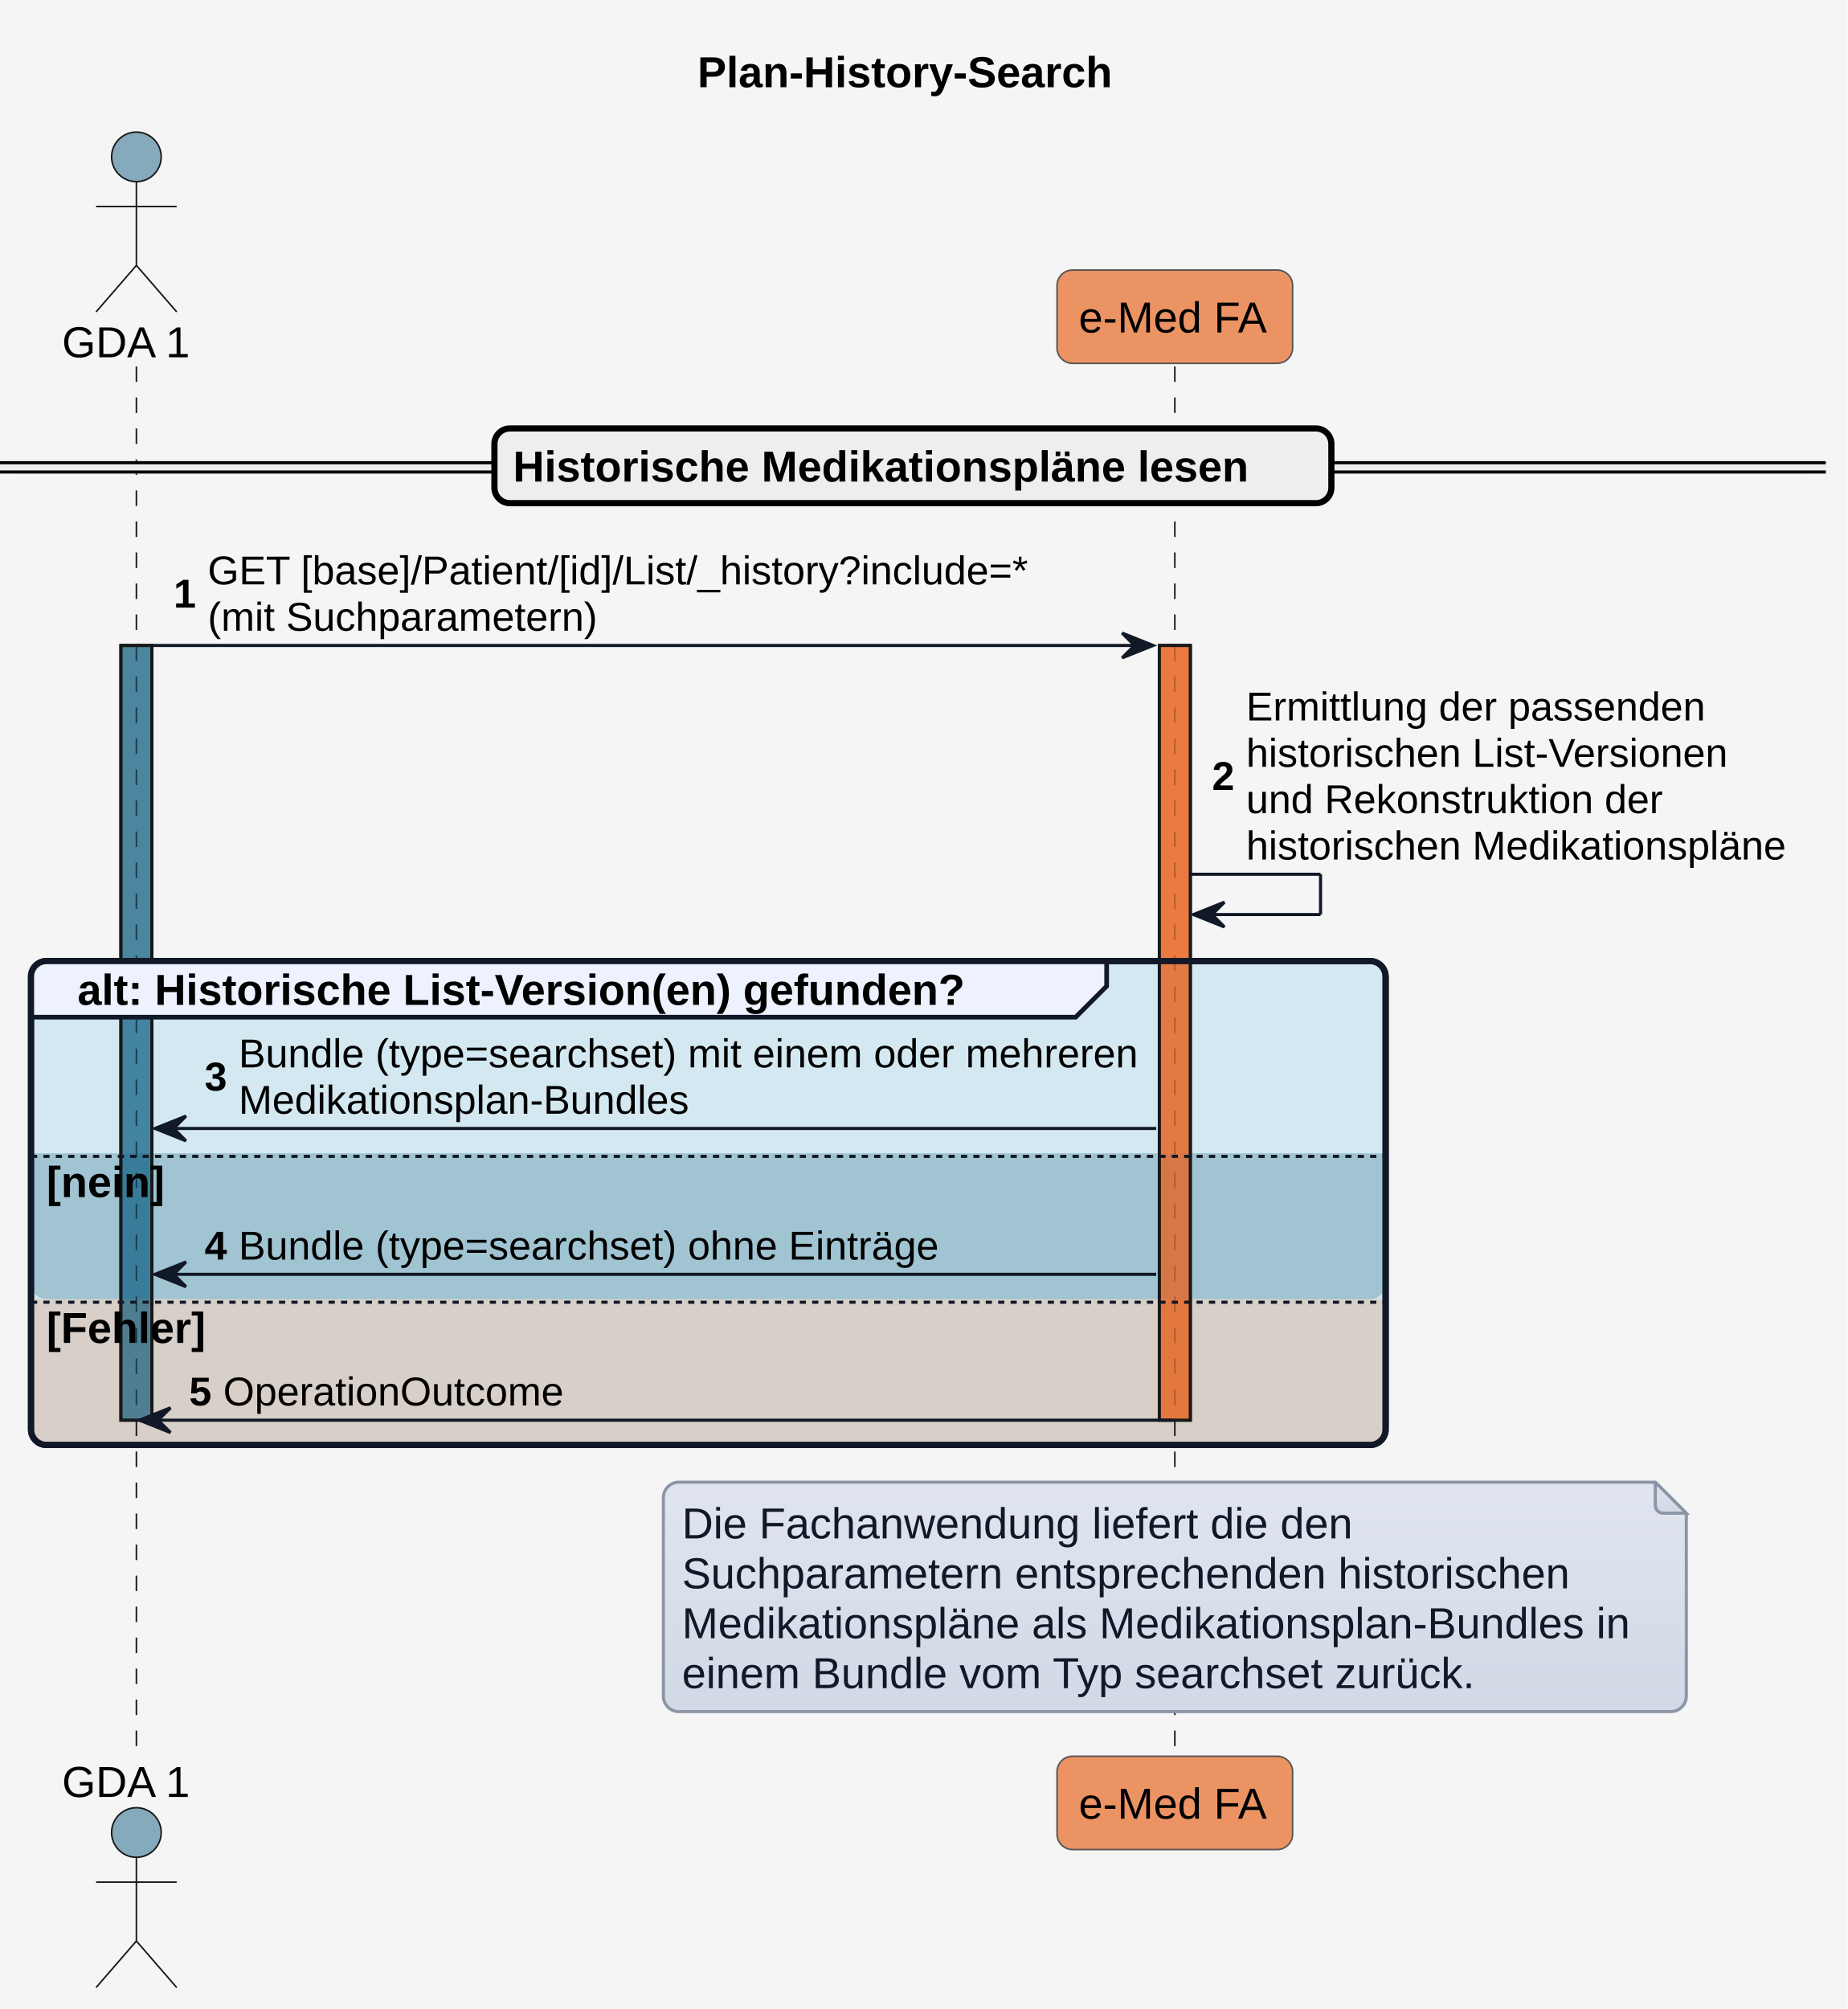
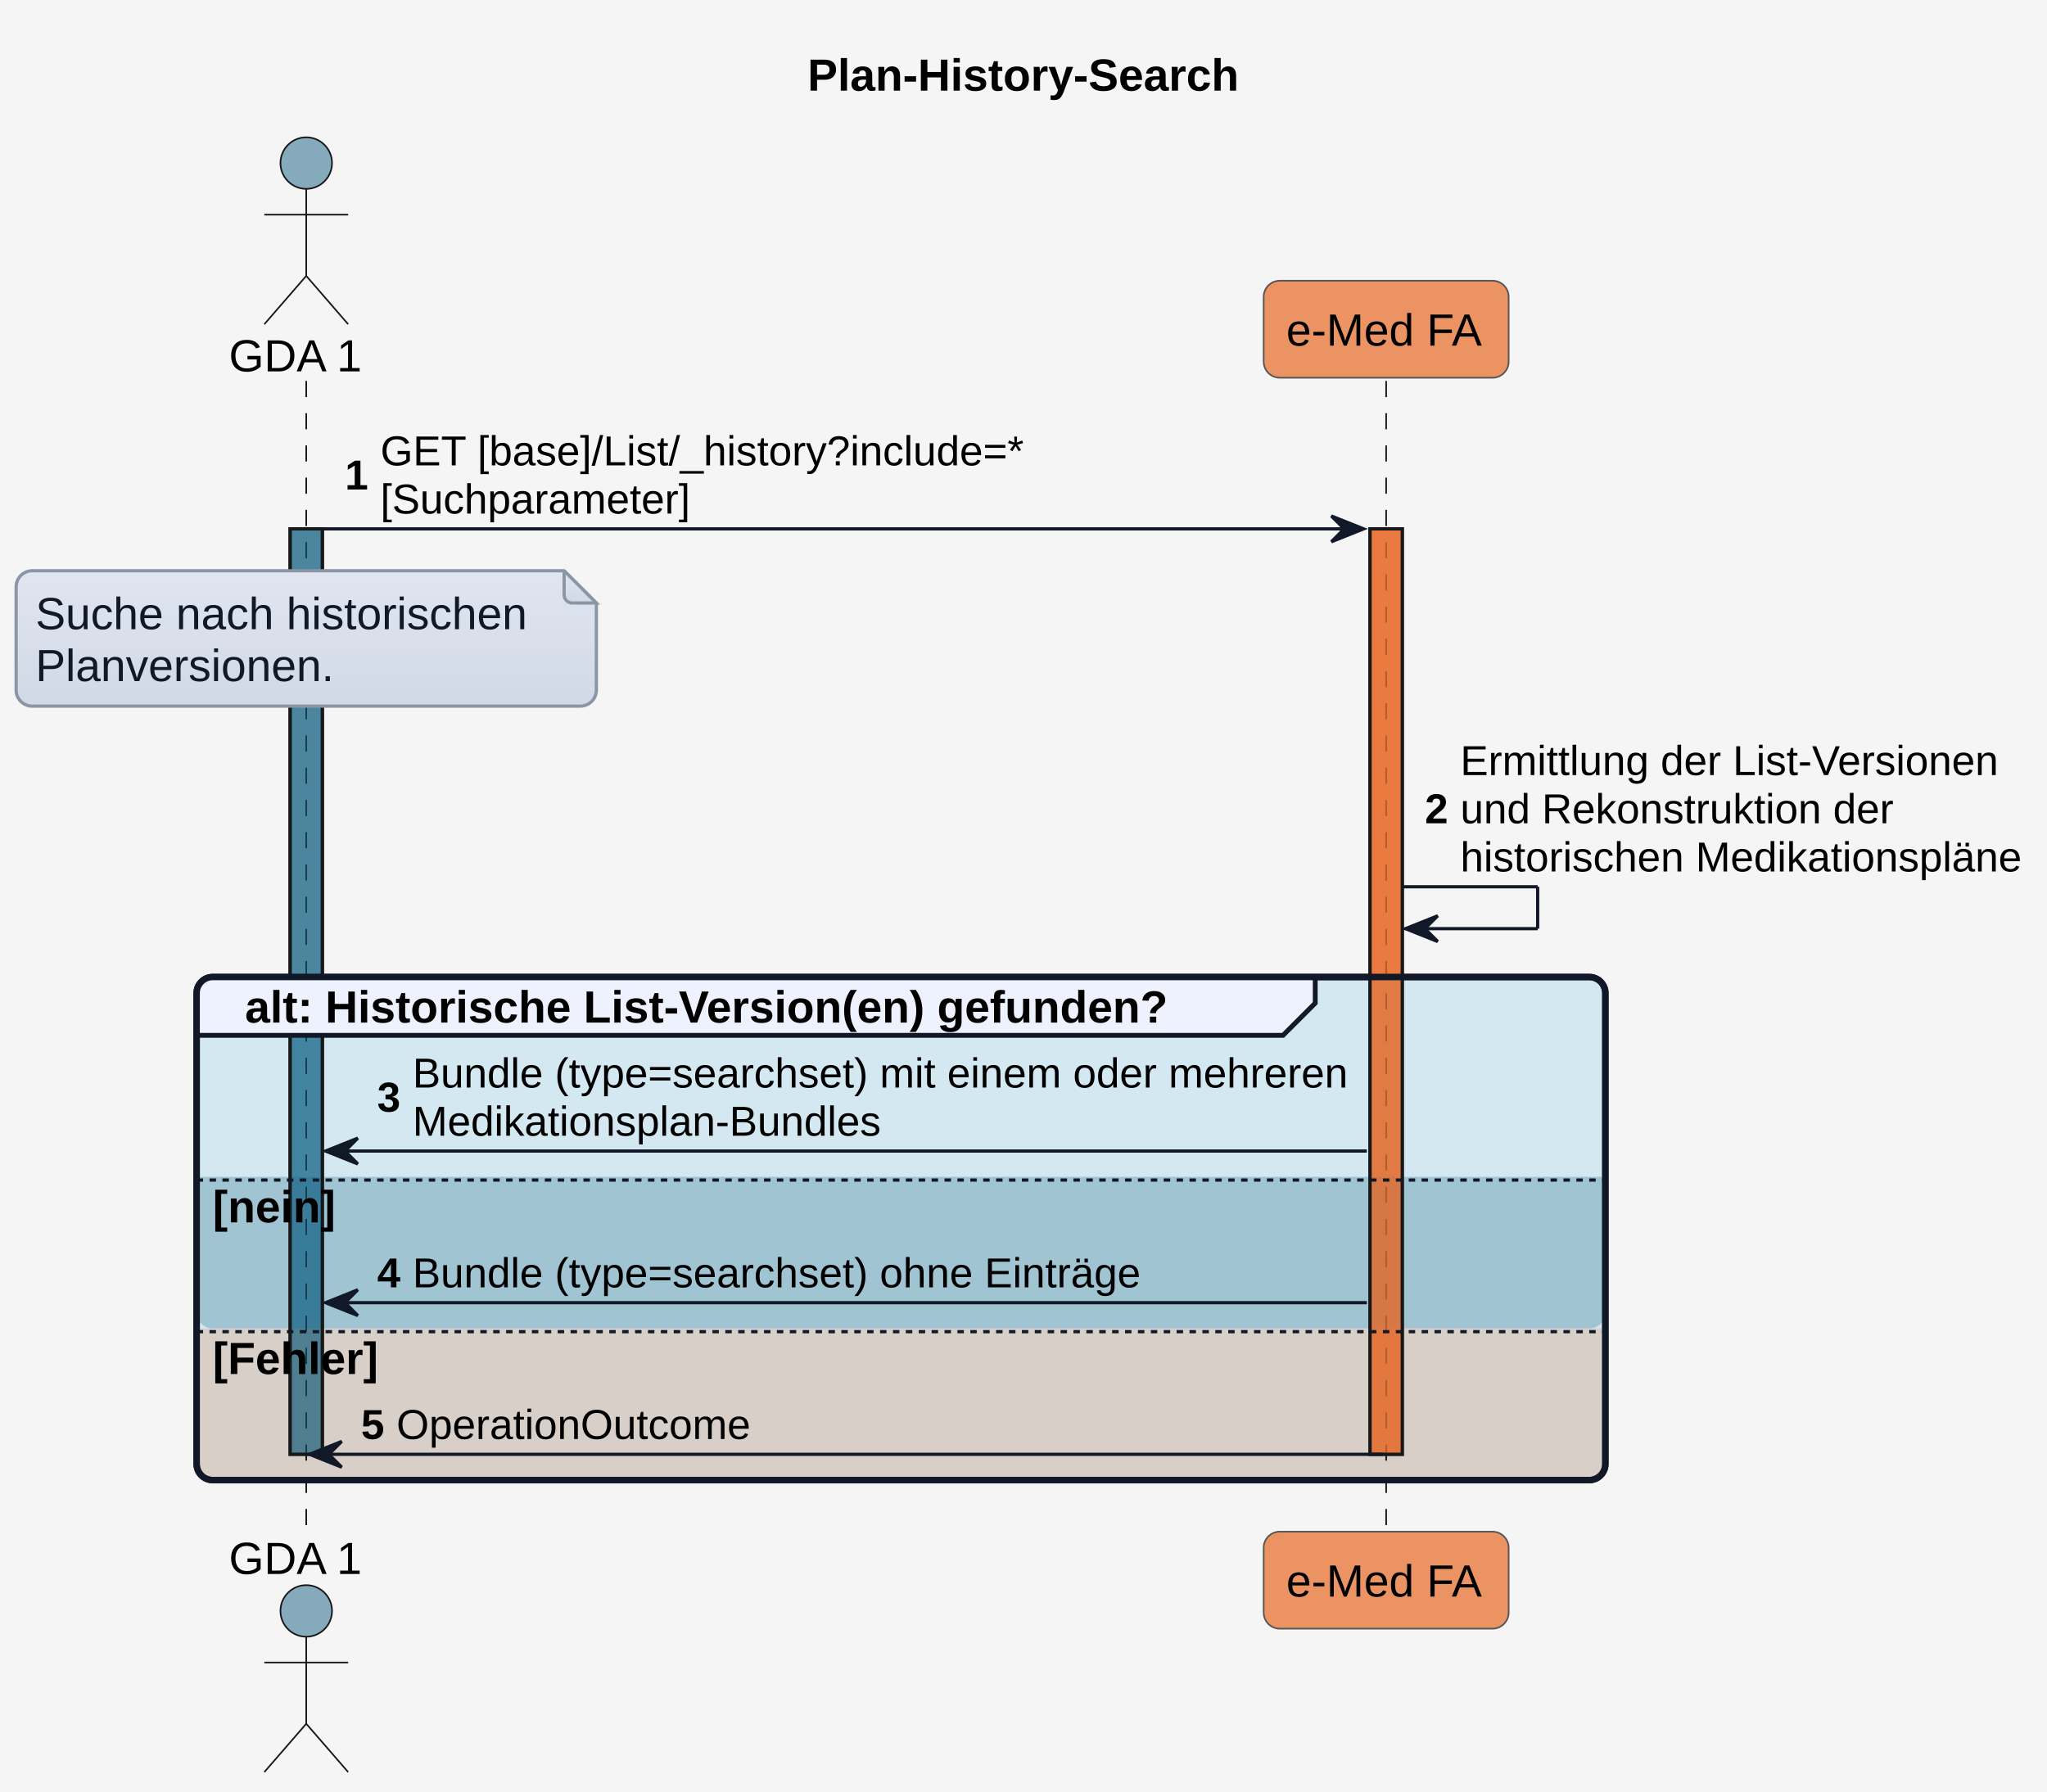
- <svg xmlns="http://www.w3.org/2000/svg" contentStyleType="text/css" height="648px" preserveAspectRatio="none" style="width:596px;height:648px;background:#F5F5F5;" version="1.1" viewBox="0 0 596 648" width="596px" zoomAndPan="magnify">
+ <svg xmlns="http://www.w3.org/2000/svg" contentStyleType="text/css" height="556px" preserveAspectRatio="none" style="width:635px;height:556px;background:#F5F5F5;" version="1.1" viewBox="0 0 635 556" width="635px" zoomAndPan="magnify">
  <defs>
-     <linearGradient id="gi5xfeq625wgr0" x1="50%" x2="50%" y1="0%" y2="100%">
+     <linearGradient id="g108pzkz6s3ky00" x1="50%" x2="50%" y1="0%" y2="100%">
      <stop offset="0%" stop-color="#E0E5F0" />
      <stop offset="100%" stop-color="#D1D9E6" />
    </linearGradient>
  </defs>
  <g>
-     <rect fill="#F5F5F5" height="648" style="stroke:none;stroke-width:1.0;" width="596" x="0" y="0" />
-     <text fill="#000000" font-family="Arial" font-size="14" font-weight="bold" lengthAdjust="spacing" textLength="138" x="225" y="28.132">Plan-History-Search</text>
-     <rect fill="#156082" fill-opacity="0.502" height="249.886" style="stroke:#181818;stroke-width:1.0;" width="10" x="39" y="208.193" />
-     <rect fill="#E97232" fill-opacity="0.741" height="249.886" style="stroke:#181818;stroke-width:1.0;" width="10" x="374" y="208.193" />
-     <rect fill="#0F9ED5" fill-opacity="0.145" height="156.091" rx="5" ry="5" style="stroke:#111827;stroke-width:2.0;" width="437" x="10" y="309.988" />
-     <path d="M10,371.984 L447,371.984 L447,414.032 A5,5 0 0 1 442,419.032 L15,419.032 A5,5 0 0 1 10,414.032 L10,371.984 " fill="#34738D" fill-opacity="0.306" style="stroke:none;stroke-width:1.0;" />
-     <path d="M10,419.032 L447,419.032 L447,461.079 A5,5 0 0 1 442,466.079 L15,466.079 A5,5 0 0 1 10,461.079 L10,419.032 " fill="#E97132" fill-opacity="0.208" style="stroke:none;stroke-width:1.0;" />
-     <line style="stroke:#181818;stroke-width:0.5;stroke-dasharray:5.0,5.0;" x1="44" x2="44" y1="118.197" y2="567.474" />
-     <line style="stroke:#181818;stroke-width:0.5;stroke-dasharray:5.0,5.0;" x1="379" x2="379" y1="118.197" y2="567.474" />
-     <text fill="#000000" font-family="Arial" font-size="14" lengthAdjust="spacing" textLength="42" x="20" y="115.231">GDA 1</text>
-     <ellipse cx="44" cy="50.599" fill="#156082" fill-opacity="0.502" rx="8" ry="8" style="stroke:#181818;stroke-width:0.5;" />
-     <path d="M44,58.599 L44,85.599 M31,66.599 L57,66.599 M44,85.599 L31,100.599 M44,85.599 L57,100.599 " fill="none" style="stroke:#181818;stroke-width:0.5;" />
-     <text fill="#000000" font-family="Arial" font-size="14" lengthAdjust="spacing" textLength="42" x="20" y="579.606">GDA 1</text>
-     <ellipse cx="44" cy="591.072" fill="#156082" fill-opacity="0.502" rx="8" ry="8" style="stroke:#181818;stroke-width:0.5;" />
-     <path d="M44,599.072 L44,626.072 M31,607.072 L57,607.072 M44,626.072 L31,641.072 M44,626.072 L57,641.072 " fill="none" style="stroke:#181818;stroke-width:0.5;" />
-     <rect fill="#E97232" fill-opacity="0.741" height="30.099" rx="5" ry="5" style="stroke:#555555;stroke-width:0.5;" width="76" x="341" y="87.099" />
-     <text fill="#000000" font-family="Arial" font-size="14" lengthAdjust="spacing" textLength="62" x="348" y="107.231">e-Med FA</text>
-     <rect fill="#E97232" fill-opacity="0.741" height="30.099" rx="5" ry="5" style="stroke:#555555;stroke-width:0.5;" width="76" x="341" y="566.474" />
-     <text fill="#000000" font-family="Arial" font-size="14" lengthAdjust="spacing" textLength="62" x="348" y="586.606">e-Med FA</text>
-     <rect fill="#156082" fill-opacity="0.502" height="249.886" style="stroke:#181818;stroke-width:1.0;" width="10" x="39" y="208.193" />
-     <rect fill="#E97232" fill-opacity="0.741" height="249.886" style="stroke:#181818;stroke-width:1.0;" width="10" x="374" y="208.193" />
-     <rect fill="#EEEEEE" height="3" rx="5" ry="5" style="stroke:#EEEEEE;stroke-width:1.0;" width="589" x="0" y="149.247" />
-     <line style="stroke:#000000;stroke-width:1.0;" x1="0" x2="589" y1="149.247" y2="149.247" />
-     <line style="stroke:#000000;stroke-width:1.0;" x1="0" x2="589" y1="152.247" y2="152.247" />
-     <rect fill="#EEEEEE" height="24.099" rx="5" ry="5" style="stroke:#000000;stroke-width:2.0;" width="270" x="159.5" y="138.197" />
-     <text fill="#000000" font-family="Arial" font-size="14" font-weight="bold" lengthAdjust="spacing" textLength="252" x="165.5" y="155.329">Historische Medikationspläne lesen</text>
-     <polygon fill="#111827" points="362,204.193,372,208.193,362,212.193,366,208.193" style="stroke:#111827;stroke-width:1.0;" />
-     <line style="stroke:#111827;stroke-width:1.0;" x1="49" x2="368" y1="208.193" y2="208.193" />
-     <text fill="#000000" font-family="Arial" font-size="13" font-weight="bold" lengthAdjust="spacing" textLength="7" x="56" y="195.964">1</text>
-     <text fill="#000000" font-family="Arial" font-size="13" lengthAdjust="spacing" textLength="269" x="67" y="188.49">GET [base]/Patient/[id]/List/_history?include=*</text>
-     <text fill="#000000" font-family="Arial" font-size="13" lengthAdjust="spacing" textLength="125" x="67" y="203.439">(mit Suchparametern)</text>
-     <line style="stroke:#111827;stroke-width:1.0;" x1="384" x2="426" y1="281.988" y2="281.988" />
-     <line style="stroke:#111827;stroke-width:1.0;" x1="426" x2="426" y1="281.988" y2="294.988" />
-     <line style="stroke:#111827;stroke-width:1.0;" x1="385" x2="426" y1="294.988" y2="294.988" />
-     <polygon fill="#111827" points="395,290.988,385,294.988,395,298.988,391,294.988" style="stroke:#111827;stroke-width:1.0;" />
-     <text fill="#000000" font-family="Arial" font-size="13" font-weight="bold" lengthAdjust="spacing" textLength="7" x="391" y="254.81">2</text>
-     <text fill="#000000" font-family="Arial" font-size="13" lengthAdjust="spacing" textLength="148" x="402" y="232.387">Ermittlung der passenden</text>
-     <text fill="#000000" font-family="Arial" font-size="13" lengthAdjust="spacing" textLength="157" x="402" y="247.336">historischen List-Versionen</text>
-     <text fill="#000000" font-family="Arial" font-size="13" lengthAdjust="spacing" textLength="134" x="402" y="262.285">und Rekonstruktion der</text>
-     <text fill="#000000" font-family="Arial" font-size="13" lengthAdjust="spacing" textLength="175" x="402" y="277.233">historischen Medikationspläne</text>
-     <path d="M15,309.988 L357,309.988 L357,318.087 L347,328.087 L10,328.087 L10,314.988 A5,5 0 0 1 15,309.988 " fill="#EEF2FF" style="stroke:#111827;stroke-width:1.5;" />
-     <rect fill="none" height="156.091" rx="5" ry="5" style="stroke:#111827;stroke-width:2.0;" width="437" x="10" y="309.988" />
-     <text fill="#000000" font-family="Arial" font-size="14" font-weight="bold" lengthAdjust="spacing" textLength="302" x="25" y="324.12">alt: Historische List-Version(en) gefunden?</text>
-     <polygon fill="#111827" points="60,359.984,50,363.984,60,367.984,56,363.984" style="stroke:#111827;stroke-width:1.0;" />
-     <line style="stroke:#111827;stroke-width:1.0;" x1="54" x2="373" y1="363.984" y2="363.984" />
-     <text fill="#000000" font-family="Arial" font-size="13" font-weight="bold" lengthAdjust="spacing" textLength="7" x="66" y="351.755">3</text>
-     <text fill="#000000" font-family="Arial" font-size="13" lengthAdjust="spacing" textLength="290" x="77" y="344.281">Bundle (type=searchset) mit einem oder mehreren</text>
-     <text fill="#000000" font-family="Arial" font-size="13" lengthAdjust="spacing" textLength="145" x="77" y="359.229">Medikationsplan-Bundles</text>
-     <line style="stroke:#111827;stroke-width:1.0;stroke-dasharray:2.0,2.0;" x1="10" x2="447" y1="372.984" y2="372.984" />
-     <text fill="#000000" font-family="Arial" font-size="14" font-weight="bold" lengthAdjust="spacing" textLength="41" x="15" y="386.116">[nein]</text>
-     <polygon fill="#111827" points="60,407.032,50,411.032,60,415.032,56,411.032" style="stroke:#111827;stroke-width:1.0;" />
-     <line style="stroke:#111827;stroke-width:1.0;" x1="54" x2="373" y1="411.032" y2="411.032" />
-     <text fill="#000000" font-family="Arial" font-size="13" font-weight="bold" lengthAdjust="spacing" textLength="7" x="66" y="406.277">4</text>
-     <text fill="#000000" font-family="Arial" font-size="13" lengthAdjust="spacing" textLength="226" x="77" y="406.277">Bundle (type=searchset) ohne Einträge</text>
-     <line style="stroke:#111827;stroke-width:1.0;stroke-dasharray:2.0,2.0;" x1="10" x2="447" y1="420.032" y2="420.032" />
-     <text fill="#000000" font-family="Arial" font-size="14" font-weight="bold" lengthAdjust="spacing" textLength="56" x="15" y="433.164">[Fehler]</text>
-     <polygon fill="#111827" points="55,454.079,45,458.079,55,462.079,51,458.079" style="stroke:#111827;stroke-width:1.0;" />
-     <line style="stroke:#111827;stroke-width:1.0;" x1="49" x2="378" y1="458.079" y2="458.079" />
-     <text fill="#000000" font-family="Arial" font-size="13" font-weight="bold" lengthAdjust="spacing" textLength="7" x="61" y="453.324">5</text>
-     <text fill="#000000" font-family="Arial" font-size="13" lengthAdjust="spacing" textLength="109" x="72" y="453.324">OperationOutcome</text>
-     <path d="M214,483.079 L214,547.079 A5,5 0 0 0 219,552.079 L539,552.079 A5,5 0 0 0 544,547.079 L544,488.079 L534,478.079 L219,478.079 A5,5 0 0 0 214,483.079 " fill="url(#gi5xfeq625wgr0)" style="stroke:#8B95A5;stroke-width:1.0;" />
-     <path d="M534,478.079 L534,485.579 A2.5,2.5 0 0 0 536.5,488.079 L544,488.079 L534,478.079 " fill="url(#gi5xfeq625wgr0)" style="stroke:#8B95A5;stroke-width:1.0;" />
-     <text fill="#111827" font-family="Arial" font-size="14" lengthAdjust="spacing" textLength="220" x="220" y="496.211">Die Fachanwendung liefert die den</text>
-     <text fill="#111827" font-family="Arial" font-size="14" lengthAdjust="spacing" textLength="292" x="220" y="512.31">Suchparametern entsprechenden historischen</text>
-     <text fill="#111827" font-family="Arial" font-size="14" lengthAdjust="spacing" textLength="309" x="220" y="528.408">Medikationspläne als Medikationsplan-Bundles in</text>
-     <text fill="#111827" font-family="Arial" font-size="14" lengthAdjust="spacing" textLength="259" x="220" y="544.507">einem Bundle vom Typ searchset zurück.</text>
+     <rect fill="#F5F5F5" height="556" style="stroke:none;stroke-width:1.0;" width="635" x="0" y="0" />
+     <text fill="#000000" font-family="Arial" font-size="14" font-weight="bold" lengthAdjust="spacing" textLength="138" x="250.5" y="28.132">Plan-History-Search</text>
+     <rect fill="#156082" fill-opacity="0.502" height="287.134" style="stroke:#181818;stroke-width:1.0;" width="10" x="90" y="164.095" />
+     <rect fill="#E97232" fill-opacity="0.741" height="287.134" style="stroke:#181818;stroke-width:1.0;" width="10" x="425" y="164.095" />
+     <rect fill="#0F9ED5" fill-opacity="0.145" height="156.091" rx="5" ry="5" style="stroke:#111827;stroke-width:2.0;" width="437" x="61" y="303.138" />
+     <path d="M61,365.134 L498,365.134 L498,407.182 A5,5 0 0 1 493,412.182 L66,412.182 A5,5 0 0 1 61,407.182 L61,365.134 " fill="#34738D" fill-opacity="0.306" style="stroke:none;stroke-width:1.0;" />
+     <path d="M61,412.182 L498,412.182 L498,454.229 A5,5 0 0 1 493,459.229 L66,459.229 A5,5 0 0 1 61,454.229 L61,412.182 " fill="#E97132" fill-opacity="0.208" style="stroke:none;stroke-width:1.0;" />
+     <line style="stroke:#181818;stroke-width:0.5;stroke-dasharray:5.0,5.0;" x1="95" x2="95" y1="118.197" y2="476.229" />
+     <line style="stroke:#181818;stroke-width:0.5;stroke-dasharray:5.0,5.0;" x1="430" x2="430" y1="118.197" y2="476.229" />
+     <text fill="#000000" font-family="Arial" font-size="14" lengthAdjust="spacing" textLength="42" x="71" y="115.231">GDA 1</text>
+     <ellipse cx="95" cy="50.599" fill="#156082" fill-opacity="0.502" rx="8" ry="8" style="stroke:#181818;stroke-width:0.5;" />
+     <path d="M95,58.599 L95,85.599 M82,66.599 L108,66.599 M95,85.599 L82,100.599 M95,85.599 L108,100.599 " fill="none" style="stroke:#181818;stroke-width:0.5;" />
+     <text fill="#000000" font-family="Arial" font-size="14" lengthAdjust="spacing" textLength="42" x="71" y="488.361">GDA 1</text>
+     <ellipse cx="95" cy="499.828" fill="#156082" fill-opacity="0.502" rx="8" ry="8" style="stroke:#181818;stroke-width:0.5;" />
+     <path d="M95,507.828 L95,534.828 M82,515.828 L108,515.828 M95,534.828 L82,549.828 M95,534.828 L108,549.828 " fill="none" style="stroke:#181818;stroke-width:0.5;" />
+     <rect fill="#E97232" fill-opacity="0.741" height="30.099" rx="5" ry="5" style="stroke:#555555;stroke-width:0.5;" width="76" x="392" y="87.099" />
+     <text fill="#000000" font-family="Arial" font-size="14" lengthAdjust="spacing" textLength="62" x="399" y="107.231">e-Med FA</text>
+     <rect fill="#E97232" fill-opacity="0.741" height="30.099" rx="5" ry="5" style="stroke:#555555;stroke-width:0.5;" width="76" x="392" y="475.229" />
+     <text fill="#000000" font-family="Arial" font-size="14" lengthAdjust="spacing" textLength="62" x="399" y="495.361">e-Med FA</text>
+     <rect fill="#156082" fill-opacity="0.502" height="287.134" style="stroke:#181818;stroke-width:1.0;" width="10" x="90" y="164.095" />
+     <rect fill="#E97232" fill-opacity="0.741" height="287.134" style="stroke:#181818;stroke-width:1.0;" width="10" x="425" y="164.095" />
+     <polygon fill="#111827" points="413,160.095,423,164.095,413,168.095,417,164.095" style="stroke:#111827;stroke-width:1.0;" />
+     <line style="stroke:#111827;stroke-width:1.0;" x1="100" x2="419" y1="164.095" y2="164.095" />
+     <text fill="#000000" font-family="Arial" font-size="13" font-weight="bold" lengthAdjust="spacing" textLength="7" x="107" y="151.865">1</text>
+     <text fill="#000000" font-family="Arial" font-size="13" lengthAdjust="spacing" textLength="202" x="118" y="144.391">GET [base]/List/_history?include=*</text>
+     <text fill="#000000" font-family="Arial" font-size="13" lengthAdjust="spacing" textLength="96" x="118" y="159.34">[Suchparameter]</text>
+     <path d="M5,182.095 L5,214.095 A5,5 0 0 0 10,219.095 L180,219.095 A5,5 0 0 0 185,214.095 L185,187.095 L175,177.095 L10,177.095 A5,5 0 0 0 5,182.095 " fill="url(#g108pzkz6s3ky00)" style="stroke:#8B95A5;stroke-width:1.0;" />
+     <path d="M175,177.095 L175,184.595 A2.5,2.5 0 0 0 177.5,187.095 L185,187.095 L175,177.095 " fill="url(#g108pzkz6s3ky00)" style="stroke:#8B95A5;stroke-width:1.0;" />
+     <text fill="#111827" font-family="Arial" font-size="14" lengthAdjust="spacing" textLength="155" x="11" y="195.227">Suche nach historischen</text>
+     <text fill="#111827" font-family="Arial" font-size="14" lengthAdjust="spacing" textLength="94" x="11" y="211.325">Planversionen.</text>
+     <line style="stroke:#111827;stroke-width:1.0;" x1="435" x2="477" y1="275.138" y2="275.138" />
+     <line style="stroke:#111827;stroke-width:1.0;" x1="477" x2="477" y1="275.138" y2="288.138" />
+     <line style="stroke:#111827;stroke-width:1.0;" x1="436" x2="477" y1="288.138" y2="288.138" />
+     <polygon fill="#111827" points="446,284.138,436,288.138,446,292.138,442,288.138" style="stroke:#111827;stroke-width:1.0;" />
+     <text fill="#000000" font-family="Arial" font-size="13" font-weight="bold" lengthAdjust="spacing" textLength="7" x="442" y="255.435">2</text>
+     <text fill="#000000" font-family="Arial" font-size="13" lengthAdjust="spacing" textLength="168" x="453" y="240.486">Ermittlung der List-Versionen</text>
+     <text fill="#000000" font-family="Arial" font-size="13" lengthAdjust="spacing" textLength="134" x="453" y="255.435">und Rekonstruktion der</text>
+     <text fill="#000000" font-family="Arial" font-size="13" lengthAdjust="spacing" textLength="175" x="453" y="270.383">historischen Medikationspläne</text>
+     <path d="M66,303.138 L408,303.138 L408,311.237 L398,321.237 L61,321.237 L61,308.138 A5,5 0 0 1 66,303.138 " fill="#EEF2FF" style="stroke:#111827;stroke-width:1.5;" />
+     <rect fill="none" height="156.091" rx="5" ry="5" style="stroke:#111827;stroke-width:2.0;" width="437" x="61" y="303.138" />
+     <text fill="#000000" font-family="Arial" font-size="14" font-weight="bold" lengthAdjust="spacing" textLength="302" x="76" y="317.27">alt: Historische List-Version(en) gefunden?</text>
+     <polygon fill="#111827" points="111,353.134,101,357.134,111,361.134,107,357.134" style="stroke:#111827;stroke-width:1.0;" />
+     <line style="stroke:#111827;stroke-width:1.0;" x1="105" x2="424" y1="357.134" y2="357.134" />
+     <text fill="#000000" font-family="Arial" font-size="13" font-weight="bold" lengthAdjust="spacing" textLength="7" x="117" y="344.905">3</text>
+     <text fill="#000000" font-family="Arial" font-size="13" lengthAdjust="spacing" textLength="290" x="128" y="337.431">Bundle (type=searchset) mit einem oder mehreren</text>
+     <text fill="#000000" font-family="Arial" font-size="13" lengthAdjust="spacing" textLength="145" x="128" y="352.379">Medikationsplan-Bundles</text>
+     <line style="stroke:#111827;stroke-width:1.0;stroke-dasharray:2.0,2.0;" x1="61" x2="498" y1="366.134" y2="366.134" />
+     <text fill="#000000" font-family="Arial" font-size="14" font-weight="bold" lengthAdjust="spacing" textLength="41" x="66" y="379.266">[nein]</text>
+     <polygon fill="#111827" points="111,400.182,101,404.182,111,408.182,107,404.182" style="stroke:#111827;stroke-width:1.0;" />
+     <line style="stroke:#111827;stroke-width:1.0;" x1="105" x2="424" y1="404.182" y2="404.182" />
+     <text fill="#000000" font-family="Arial" font-size="13" font-weight="bold" lengthAdjust="spacing" textLength="7" x="117" y="399.427">4</text>
+     <text fill="#000000" font-family="Arial" font-size="13" lengthAdjust="spacing" textLength="226" x="128" y="399.427">Bundle (type=searchset) ohne Einträge</text>
+     <line style="stroke:#111827;stroke-width:1.0;stroke-dasharray:2.0,2.0;" x1="61" x2="498" y1="413.182" y2="413.182" />
+     <text fill="#000000" font-family="Arial" font-size="14" font-weight="bold" lengthAdjust="spacing" textLength="56" x="66" y="426.313">[Fehler]</text>
+     <polygon fill="#111827" points="106,447.229,96,451.229,106,455.229,102,451.229" style="stroke:#111827;stroke-width:1.0;" />
+     <line style="stroke:#111827;stroke-width:1.0;" x1="100" x2="429" y1="451.229" y2="451.229" />
+     <text fill="#000000" font-family="Arial" font-size="13" font-weight="bold" lengthAdjust="spacing" textLength="7" x="112" y="446.474">5</text>
+     <text fill="#000000" font-family="Arial" font-size="13" lengthAdjust="spacing" textLength="109" x="123" y="446.474">OperationOutcome</text>
  </g>
</svg>
